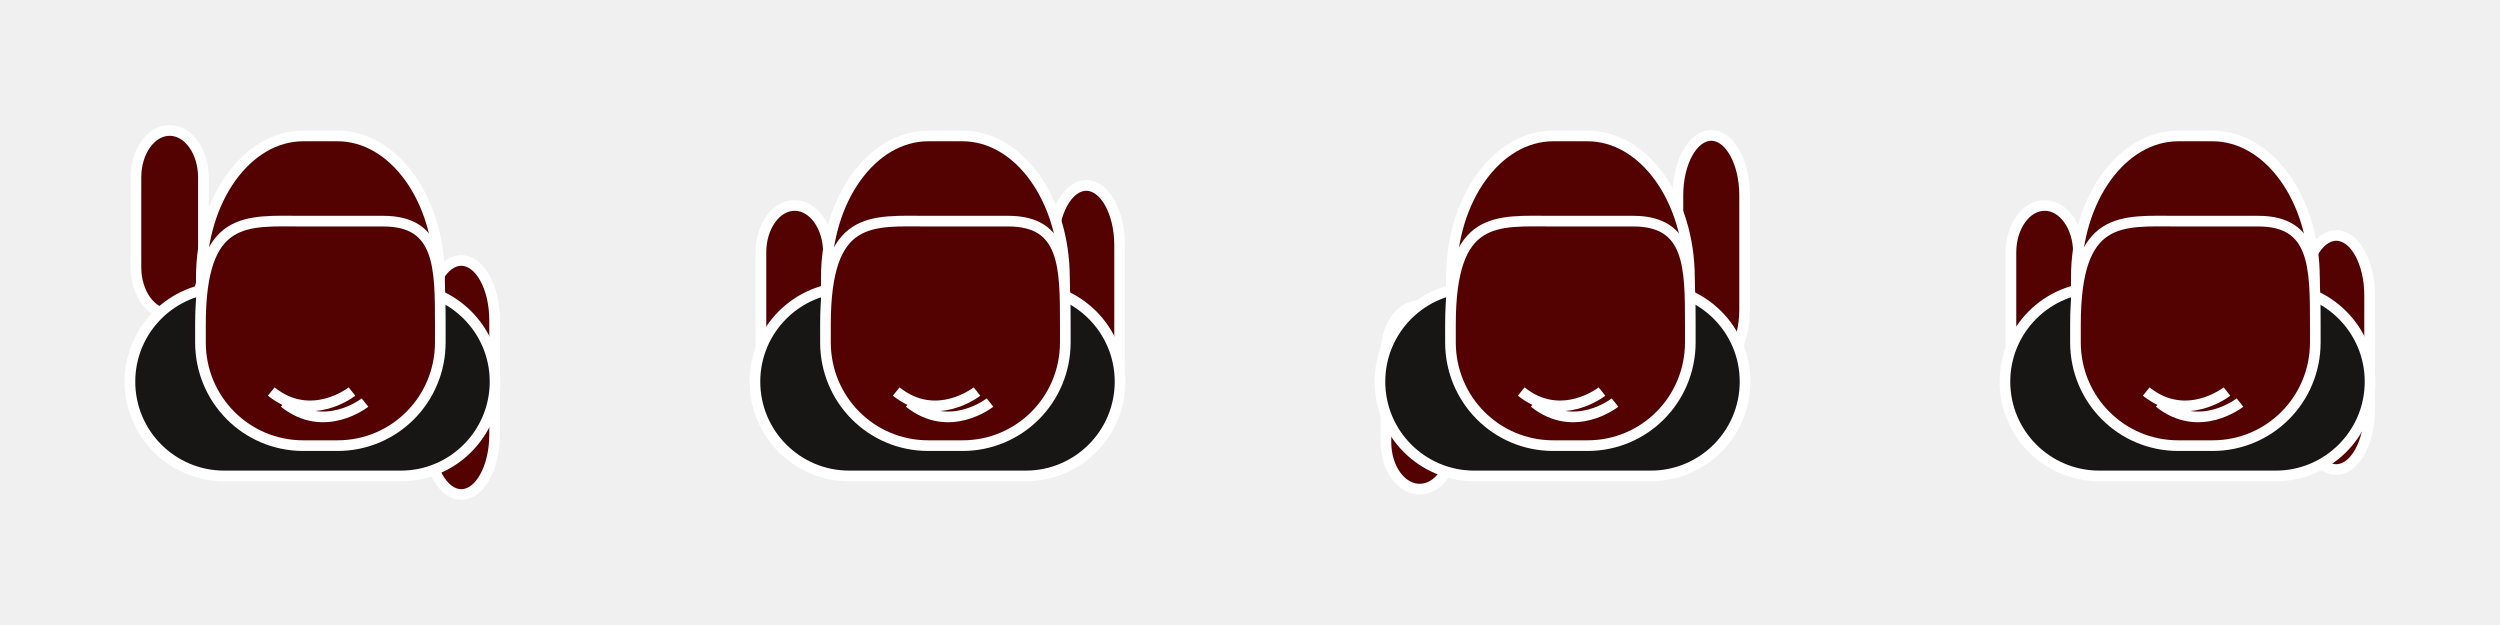
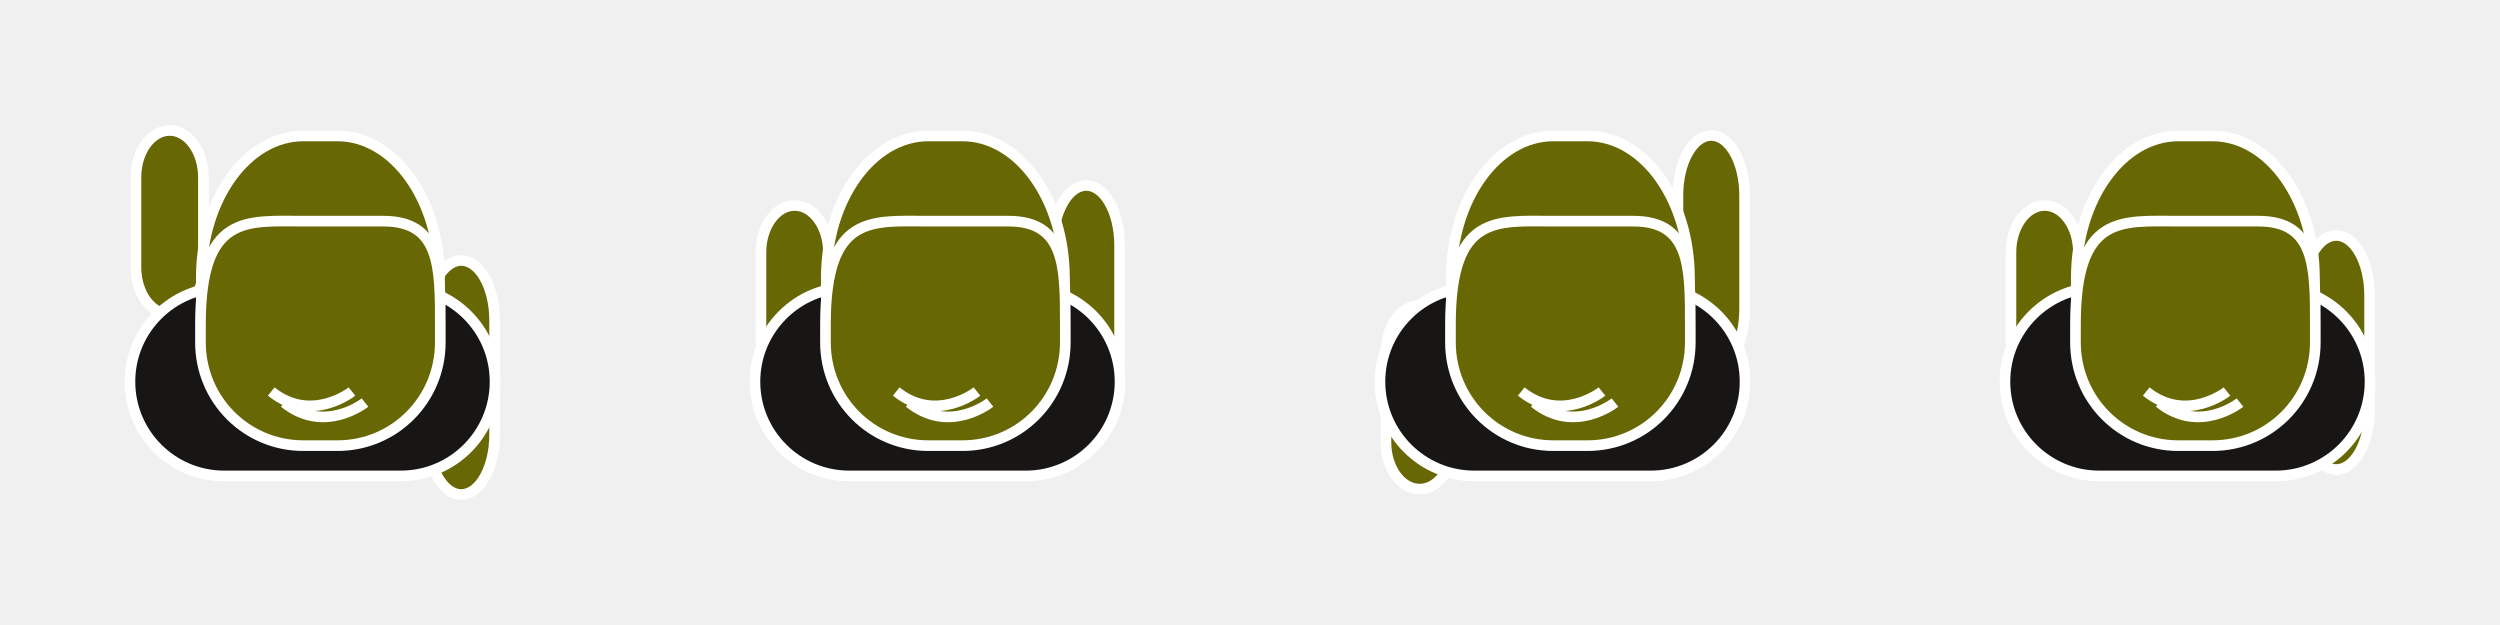
<svg xmlns="http://www.w3.org/2000/svg" version="1.1" id="svg4103" height="50" width="200">
  <defs id="defs4105" />
  <g id="layer1" transform="translate(-15.40483,-1074.083)">
    <a id="a3035" transform="translate(14.04721,73.42989)" />
    <a transform="translate(-20.29798,76.58669)" id="a3035-4" />
-     <rect style="fill:#540101;fill-opacity:1;stroke:#ffffff;stroke-width:0.852;stroke-linecap:butt;stroke-linejoin:miter;stroke-miterlimit:4;stroke-opacity:1;stroke-dasharray:none" id="rect3949" width="5.397" height="14.692" x="-31.677" y="1084.521" ry="3.752" transform="scale(-1,1)" />
-     <rect style="fill:#540101;fill-opacity:1;stroke:#ffffff;stroke-width:0.852;stroke-linecap:butt;stroke-linejoin:miter;stroke-miterlimit:4;stroke-opacity:1;stroke-dasharray:none" id="rect3949-5" width="5.334" height="18.724" x="-54.973" y="1094.92" ry="4.782" transform="scale(-1,1)" />
+     <rect style="fill:#676704;fill-opacity:1;stroke:#ffffff;stroke-width:0.852;stroke-linecap:butt;stroke-linejoin:miter;stroke-miterlimit:4;stroke-opacity:1;stroke-dasharray:none" id="rect3949" width="5.397" height="14.692" x="-31.677" y="1084.521" ry="3.752" transform="scale(-1,1)" />
+     <rect style="fill:#676704;fill-opacity:1;stroke:#ffffff;stroke-width:0.852;stroke-linecap:butt;stroke-linejoin:miter;stroke-miterlimit:4;stroke-opacity:1;stroke-dasharray:none" id="rect3949-5" width="5.334" height="18.724" x="-54.973" y="1094.92" ry="4.782" transform="scale(-1,1)" />
    <rect style="fill:#181515;fill-opacity:1;stroke:#ffffff;stroke-width:0.852;stroke-linecap:butt;stroke-linejoin:miter;stroke-miterlimit:4;stroke-opacity:1;stroke-dasharray:none" id="rect3947" width="29.209" height="15.084" x="-55.009" y="1097.074" ry="7.542" transform="scale(-1,1)" />
-     <path id="path4122" style="fill:#540101;fill-opacity:1;fill-rule:evenodd;stroke:#ffffff;stroke-width:0.852;stroke-linecap:butt;stroke-linejoin:miter;stroke-miterlimit:4;stroke-opacity:1;stroke-dasharray:none" d="m 42.396,1084.958 -2.722,0 c -4.523,0 -8.165,5.064 -8.165,11.354 l 0,1.975 c 0,6.29 3.641,11.354 8.165,11.354 l 2.722,0 c 4.523,0 8.165,-5.064 8.165,-11.354 l 0,-1.975 c 0,-6.29 -3.641,-11.354 -8.165,-11.354 z" />
-     <path id="path4126" style="fill:#540101;fill-opacity:1;fill-rule:evenodd;stroke:#ffffff;stroke-width:0.852;stroke-linecap:butt;stroke-linejoin:miter;stroke-miterlimit:4;stroke-opacity:1;stroke-dasharray:none" d="m 46.074,1091.775 -6.409,0 c -4.555,0 -8.223,-0.594 -8.223,8.261 l 0,1.437 c 0,4.577 3.667,8.261 8.223,8.261 l 2.741,0 c 4.555,0 8.223,-3.684 8.223,-8.261 l 0,-1.437 c 0,-4.577 9.63e-4,-8.261 -4.554,-8.261 z" />
-     <path style="fill:#540101;fill-opacity:1;stroke:#ffffff;stroke-width:0.852;stroke-linecap:butt;stroke-linejoin:miter;stroke-miterlimit:4;stroke-opacity:1;stroke-dasharray:none" d="m 44.605,1106.287 c 0,0 -3.244,2.583 -6.461,0" id="path3109" />
-     <path style="fill:#540101;fill-opacity:1;stroke:#ffffff;stroke-width:0.852;stroke-linecap:butt;stroke-linejoin:miter;stroke-miterlimit:4;stroke-opacity:1;stroke-dasharray:none" d="m 43.564,1105.405 c 0,0 -3.244,2.583 -6.461,0" id="path3109-5" />
+     <path id="path4122" style="fill:#676704;fill-opacity:1;fill-rule:evenodd;stroke:#ffffff;stroke-width:0.852;stroke-linecap:butt;stroke-linejoin:miter;stroke-miterlimit:4;stroke-opacity:1;stroke-dasharray:none" d="m 42.396,1084.958 -2.722,0 c -4.523,0 -8.165,5.064 -8.165,11.354 l 0,1.975 c 0,6.29 3.641,11.354 8.165,11.354 l 2.722,0 c 4.523,0 8.165,-5.064 8.165,-11.354 l 0,-1.975 c 0,-6.29 -3.641,-11.354 -8.165,-11.354 z" />
+     <path id="path4126" style="fill:#676704;fill-opacity:1;fill-rule:evenodd;stroke:#ffffff;stroke-width:0.852;stroke-linecap:butt;stroke-linejoin:miter;stroke-miterlimit:4;stroke-opacity:1;stroke-dasharray:none" d="m 46.074,1091.775 -6.409,0 c -4.555,0 -8.223,-0.594 -8.223,8.261 l 0,1.437 c 0,4.577 3.667,8.261 8.223,8.261 l 2.741,0 c 4.555,0 8.223,-3.684 8.223,-8.261 l 0,-1.437 c 0,-4.577 9.63e-4,-8.261 -4.554,-8.261 z" />
+     <path style="fill:none;fill-opacity:1;stroke:#ffffff;stroke-width:0.852;stroke-linecap:butt;stroke-linejoin:miter;stroke-miterlimit:4;stroke-opacity:1;stroke-dasharray:none" d="m 44.605,1106.287 c 0,0 -3.244,2.583 -6.461,0" id="path3109" />
+     <path style="fill:none;fill-opacity:1;stroke:#ffffff;stroke-width:0.852;stroke-linecap:butt;stroke-linejoin:miter;stroke-miterlimit:4;stroke-opacity:1;stroke-dasharray:none" d="m 43.564,1105.405 c 0,0 -3.244,2.583 -6.461,0" id="path3109-5" />
    <rect style="fill:none;stroke:none" id="rect4150" width="50" height="50" x="15.405" y="1074.083" ry="9.01" />
-     <rect style="fill:#540101;fill-opacity:1;stroke:#ffffff;stroke-width:0.852;stroke-linecap:butt;stroke-linejoin:miter;stroke-miterlimit:4;stroke-opacity:1;stroke-dasharray:none" id="rect3949-1" width="5.397" height="14.692" x="-81.677" y="1090.521" ry="3.752" transform="scale(-1,1)" />
-     <rect style="fill:#540101;fill-opacity:1;stroke:#ffffff;stroke-width:0.852;stroke-linecap:butt;stroke-linejoin:miter;stroke-miterlimit:4;stroke-opacity:1;stroke-dasharray:none" id="rect3949-5-4" width="5.334" height="18.724" x="-104.973" y="1088.92" ry="4.782" transform="scale(-1,1)" />
+     <rect style="fill:#676704;fill-opacity:1;stroke:#ffffff;stroke-width:0.852;stroke-linecap:butt;stroke-linejoin:miter;stroke-miterlimit:4;stroke-opacity:1;stroke-dasharray:none" id="rect3949-1" width="5.397" height="14.692" x="-81.677" y="1090.521" ry="3.752" transform="scale(-1,1)" />
+     <rect style="fill:#676704;fill-opacity:1;stroke:#ffffff;stroke-width:0.852;stroke-linecap:butt;stroke-linejoin:miter;stroke-miterlimit:4;stroke-opacity:1;stroke-dasharray:none" id="rect3949-5-4" width="5.334" height="18.724" x="-104.973" y="1088.92" ry="4.782" transform="scale(-1,1)" />
    <rect style="fill:#181515;fill-opacity:1;stroke:#ffffff;stroke-width:0.852;stroke-linecap:butt;stroke-linejoin:miter;stroke-miterlimit:4;stroke-opacity:1;stroke-dasharray:none" id="rect3947-5" width="29.209" height="15.084" x="-105.009" y="1097.074" ry="7.542" transform="scale(-1,1)" />
-     <path id="path4122-2" style="fill:#540101;fill-opacity:1;fill-rule:evenodd;stroke:#ffffff;stroke-width:0.852;stroke-linecap:butt;stroke-linejoin:miter;stroke-miterlimit:4;stroke-opacity:1;stroke-dasharray:none" d="m 92.396,1084.958 -2.722,0 c -4.523,0 -8.165,5.064 -8.165,11.354 l 0,1.975 c 0,6.29 3.641,11.354 8.165,11.354 l 2.722,0 c 4.523,0 8.165,-5.064 8.165,-11.354 l 0,-1.975 c 0,-6.29 -3.641,-11.354 -8.165,-11.354 z" />
-     <path id="path4126-5" style="fill:#540101;fill-opacity:1;fill-rule:evenodd;stroke:#ffffff;stroke-width:0.852;stroke-linecap:butt;stroke-linejoin:miter;stroke-miterlimit:4;stroke-opacity:1;stroke-dasharray:none" d="m 96.074,1091.775 -6.409,0 c -4.555,0 -8.223,-0.594 -8.223,8.261 l 0,1.437 c 0,4.577 3.667,8.261 8.223,8.261 l 2.741,0 c 4.555,0 8.223,-3.684 8.223,-8.261 l 0,-1.437 c 0,-4.577 9.6e-4,-8.261 -4.554,-8.261 z" />
-     <path style="fill:#540101;stroke:#ffffff;stroke-width:0.852;stroke-linecap:butt;stroke-linejoin:miter;stroke-miterlimit:4;stroke-opacity:1;stroke-dasharray:none;fill-opacity:1" d="m 94.605,1106.287 c 0,0 -3.244,2.583 -6.461,0" id="path3109-8" />
-     <path style="fill:#540101;stroke:#ffffff;stroke-width:0.852;stroke-linecap:butt;stroke-linejoin:miter;stroke-miterlimit:4;stroke-opacity:1;stroke-dasharray:none;fill-opacity:1" d="m 93.564,1105.405 c 0,0 -3.244,2.583 -6.461,0" id="path3109-5-4" />
+     <path id="path4122-2" style="fill:#676704;fill-opacity:1;fill-rule:evenodd;stroke:#ffffff;stroke-width:0.852;stroke-linecap:butt;stroke-linejoin:miter;stroke-miterlimit:4;stroke-opacity:1;stroke-dasharray:none" d="m 92.396,1084.958 -2.722,0 c -4.523,0 -8.165,5.064 -8.165,11.354 l 0,1.975 c 0,6.29 3.641,11.354 8.165,11.354 l 2.722,0 c 4.523,0 8.165,-5.064 8.165,-11.354 l 0,-1.975 c 0,-6.29 -3.641,-11.354 -8.165,-11.354 z" />
+     <path id="path4126-5" style="fill:#676704;fill-opacity:1;fill-rule:evenodd;stroke:#ffffff;stroke-width:0.852;stroke-linecap:butt;stroke-linejoin:miter;stroke-miterlimit:4;stroke-opacity:1;stroke-dasharray:none" d="m 96.074,1091.775 -6.409,0 c -4.555,0 -8.223,-0.594 -8.223,8.261 l 0,1.437 c 0,4.577 3.667,8.261 8.223,8.261 l 2.741,0 c 4.555,0 8.223,-3.684 8.223,-8.261 l 0,-1.437 c 0,-4.577 9.6e-4,-8.261 -4.554,-8.261 z" />
+     <path style="fill:#676704;stroke:#ffffff;stroke-width:0.852;stroke-linecap:butt;stroke-linejoin:miter;stroke-miterlimit:4;stroke-opacity:1;stroke-dasharray:none;fill-opacity:1" d="m 94.605,1106.287 c 0,0 -3.244,2.583 -6.461,0" id="path3109-8" />
+     <path style="fill:#676704;stroke:#ffffff;stroke-width:0.852;stroke-linecap:butt;stroke-linejoin:miter;stroke-miterlimit:4;stroke-opacity:1;stroke-dasharray:none;fill-opacity:1" d="m 93.564,1105.405 c 0,0 -3.244,2.583 -6.461,0" id="path3109-5-4" />
    <rect style="fill:none;stroke:none" id="rect4150-8" width="50" height="50" x="65.405" y="1074.083" ry="9.01" />
-     <rect style="fill:#540101;fill-opacity:1;stroke:#ffffff;stroke-width:0.852;stroke-linecap:butt;stroke-linejoin:miter;stroke-miterlimit:4;stroke-opacity:1;stroke-dasharray:none" id="rect3949-1-1" width="5.397" height="14.692" x="-131.677" y="1098.521" ry="3.752" transform="scale(-1,1)" />
-     <rect style="fill:#540101;fill-opacity:1;stroke:#ffffff;stroke-width:0.852;stroke-linecap:butt;stroke-linejoin:miter;stroke-miterlimit:4;stroke-opacity:1;stroke-dasharray:none" id="rect3949-5-4-3" width="5.334" height="18.724" x="-154.973" y="1084.92" ry="4.782" transform="scale(-1,1)" />
+     <rect style="fill:#676704;fill-opacity:1;stroke:#ffffff;stroke-width:0.852;stroke-linecap:butt;stroke-linejoin:miter;stroke-miterlimit:4;stroke-opacity:1;stroke-dasharray:none" id="rect3949-1-1" width="5.397" height="14.692" x="-131.677" y="1098.521" ry="3.752" transform="scale(-1,1)" />
+     <rect style="fill:#676704;fill-opacity:1;stroke:#ffffff;stroke-width:0.852;stroke-linecap:butt;stroke-linejoin:miter;stroke-miterlimit:4;stroke-opacity:1;stroke-dasharray:none" id="rect3949-5-4-3" width="5.334" height="18.724" x="-154.973" y="1084.92" ry="4.782" transform="scale(-1,1)" />
    <rect style="fill:#181515;fill-opacity:1;stroke:#ffffff;stroke-width:0.852;stroke-linecap:butt;stroke-linejoin:miter;stroke-miterlimit:4;stroke-opacity:1;stroke-dasharray:none" id="rect3947-5-5" width="29.209" height="15.084" x="-155.009" y="1097.074" ry="7.542" transform="scale(-1,1)" />
-     <path id="path4122-2-4" style="fill:#540101;fill-opacity:1;fill-rule:evenodd;stroke:#ffffff;stroke-width:0.852;stroke-linecap:butt;stroke-linejoin:miter;stroke-miterlimit:4;stroke-opacity:1;stroke-dasharray:none" d="m 142.396,1084.958 -2.722,0 c -4.523,0 -8.165,5.064 -8.165,11.354 l 0,1.975 c 0,6.29 3.641,11.354 8.165,11.354 l 2.722,0 c 4.523,0 8.165,-5.064 8.165,-11.354 l 0,-1.975 c 0,-6.29 -3.641,-11.354 -8.165,-11.354 z" />
-     <path id="path4126-5-8" style="fill:#540101;fill-opacity:1;fill-rule:evenodd;stroke:#ffffff;stroke-width:0.852;stroke-linecap:butt;stroke-linejoin:miter;stroke-miterlimit:4;stroke-opacity:1;stroke-dasharray:none" d="m 146.074,1091.775 -6.409,0 c -4.555,0 -8.223,-0.594 -8.223,8.261 l 0,1.437 c 0,4.577 3.667,8.261 8.223,8.261 l 2.741,0 c 4.555,0 8.223,-3.684 8.223,-8.261 l 0,-1.437 c 0,-4.577 9.6e-4,-8.261 -4.554,-8.261 z" />
-     <path style="fill:#540101;stroke:#ffffff;stroke-width:0.852;stroke-linecap:butt;stroke-linejoin:miter;stroke-miterlimit:4;stroke-opacity:1;stroke-dasharray:none;fill-opacity:1" d="m 144.605,1106.287 c 0,0 -3.244,2.583 -6.461,0" id="path3109-8-7" />
-     <path style="fill:#540101;stroke:#ffffff;stroke-width:0.852;stroke-linecap:butt;stroke-linejoin:miter;stroke-miterlimit:4;stroke-opacity:1;stroke-dasharray:none;fill-opacity:1" d="m 143.564,1105.405 c 0,0 -3.244,2.583 -6.461,0" id="path3109-5-4-6" />
+     <path id="path4122-2-4" style="fill:#676704;fill-opacity:1;fill-rule:evenodd;stroke:#ffffff;stroke-width:0.852;stroke-linecap:butt;stroke-linejoin:miter;stroke-miterlimit:4;stroke-opacity:1;stroke-dasharray:none" d="m 142.396,1084.958 -2.722,0 c -4.523,0 -8.165,5.064 -8.165,11.354 l 0,1.975 c 0,6.29 3.641,11.354 8.165,11.354 l 2.722,0 c 4.523,0 8.165,-5.064 8.165,-11.354 l 0,-1.975 c 0,-6.29 -3.641,-11.354 -8.165,-11.354 z" />
+     <path id="path4126-5-8" style="fill:#676704;fill-opacity:1;fill-rule:evenodd;stroke:#ffffff;stroke-width:0.852;stroke-linecap:butt;stroke-linejoin:miter;stroke-miterlimit:4;stroke-opacity:1;stroke-dasharray:none" d="m 146.074,1091.775 -6.409,0 c -4.555,0 -8.223,-0.594 -8.223,8.261 l 0,1.437 c 0,4.577 3.667,8.261 8.223,8.261 l 2.741,0 c 4.555,0 8.223,-3.684 8.223,-8.261 l 0,-1.437 c 0,-4.577 9.6e-4,-8.261 -4.554,-8.261 z" />
+     <path style="fill:#676704;stroke:#ffffff;stroke-width:0.852;stroke-linecap:butt;stroke-linejoin:miter;stroke-miterlimit:4;stroke-opacity:1;stroke-dasharray:none;fill-opacity:1" d="m 144.605,1106.287 c 0,0 -3.244,2.583 -6.461,0" id="path3109-8-7" />
+     <path style="fill:#676704;stroke:#ffffff;stroke-width:0.852;stroke-linecap:butt;stroke-linejoin:miter;stroke-miterlimit:4;stroke-opacity:1;stroke-dasharray:none;fill-opacity:1" d="m 143.564,1105.405 c 0,0 -3.244,2.583 -6.461,0" id="path3109-5-4-6" />
    <rect style="fill:none;stroke:none" id="rect4150-8-0" width="50" height="50" x="115.405" y="1074.083" ry="9.01" />
-     <rect style="fill:#540101;fill-opacity:1;stroke:#ffffff;stroke-width:0.852;stroke-linecap:butt;stroke-linejoin:miter;stroke-miterlimit:4;stroke-opacity:1;stroke-dasharray:none" id="rect3949-1-1-0" width="5.397" height="14.692" x="-181.677" y="1090.521" ry="3.752" transform="scale(-1,1)" />
-     <rect style="fill:#540101;fill-opacity:1;stroke:#ffffff;stroke-width:0.852;stroke-linecap:butt;stroke-linejoin:miter;stroke-miterlimit:4;stroke-opacity:1;stroke-dasharray:none" id="rect3949-5-4-3-5" width="5.334" height="18.724" x="-204.973" y="1092.92" ry="4.782" transform="scale(-1,1)" />
+     <rect style="fill:#676704;fill-opacity:1;stroke:#ffffff;stroke-width:0.852;stroke-linecap:butt;stroke-linejoin:miter;stroke-miterlimit:4;stroke-opacity:1;stroke-dasharray:none" id="rect3949-1-1-0" width="5.397" height="14.692" x="-181.677" y="1090.521" ry="3.752" transform="scale(-1,1)" />
+     <rect style="fill:#676704;fill-opacity:1;stroke:#ffffff;stroke-width:0.852;stroke-linecap:butt;stroke-linejoin:miter;stroke-miterlimit:4;stroke-opacity:1;stroke-dasharray:none" id="rect3949-5-4-3-5" width="5.334" height="18.724" x="-204.973" y="1092.92" ry="4.782" transform="scale(-1,1)" />
    <rect style="fill:#181515;fill-opacity:1;stroke:#ffffff;stroke-width:0.852;stroke-linecap:butt;stroke-linejoin:miter;stroke-miterlimit:4;stroke-opacity:1;stroke-dasharray:none" id="rect3947-5-5-5" width="29.209" height="15.084" x="-205.009" y="1097.074" ry="7.542" transform="scale(-1,1)" />
-     <path id="path4122-2-4-7" style="fill:#540101;fill-opacity:1;fill-rule:evenodd;stroke:#ffffff;stroke-width:0.852;stroke-linecap:butt;stroke-linejoin:miter;stroke-miterlimit:4;stroke-opacity:1;stroke-dasharray:none" d="m 192.396,1084.958 -2.722,0 c -4.523,0 -8.165,5.064 -8.165,11.354 l 0,1.975 c 0,6.29 3.641,11.354 8.165,11.354 l 2.722,0 c 4.523,0 8.165,-5.064 8.165,-11.354 l 0,-1.975 c 0,-6.29 -3.641,-11.354 -8.165,-11.354 z" />
-     <path id="path4126-5-8-7" style="fill:#540101;fill-opacity:1;fill-rule:evenodd;stroke:#ffffff;stroke-width:0.852;stroke-linecap:butt;stroke-linejoin:miter;stroke-miterlimit:4;stroke-opacity:1;stroke-dasharray:none" d="m 196.074,1091.775 -6.409,0 c -4.555,0 -8.223,-0.594 -8.223,8.261 l 0,1.437 c 0,4.577 3.667,8.261 8.223,8.261 l 2.741,0 c 4.555,0 8.223,-3.684 8.223,-8.261 l 0,-1.437 c 0,-4.577 9.6e-4,-8.261 -4.554,-8.261 z" />
-     <path style="fill:#540101;stroke:#ffffff;stroke-width:0.852;stroke-linecap:butt;stroke-linejoin:miter;stroke-miterlimit:4;stroke-opacity:1;stroke-dasharray:none;fill-opacity:1" d="m 194.605,1106.287 c 0,0 -3.244,2.583 -6.461,0" id="path3109-8-7-9" />
-     <path style="fill:#540101;stroke:#ffffff;stroke-width:0.852;stroke-linecap:butt;stroke-linejoin:miter;stroke-miterlimit:4;stroke-opacity:1;stroke-dasharray:none;fill-opacity:1" d="m 193.564,1105.405 c 0,0 -3.244,2.583 -6.461,0" id="path3109-5-4-6-4" />
+     <path id="path4122-2-4-7" style="fill:#676704;fill-opacity:1;fill-rule:evenodd;stroke:#ffffff;stroke-width:0.852;stroke-linecap:butt;stroke-linejoin:miter;stroke-miterlimit:4;stroke-opacity:1;stroke-dasharray:none" d="m 192.396,1084.958 -2.722,0 c -4.523,0 -8.165,5.064 -8.165,11.354 l 0,1.975 c 0,6.29 3.641,11.354 8.165,11.354 l 2.722,0 c 4.523,0 8.165,-5.064 8.165,-11.354 l 0,-1.975 c 0,-6.29 -3.641,-11.354 -8.165,-11.354 z" />
+     <path id="path4126-5-8-7" style="fill:#676704;fill-opacity:1;fill-rule:evenodd;stroke:#ffffff;stroke-width:0.852;stroke-linecap:butt;stroke-linejoin:miter;stroke-miterlimit:4;stroke-opacity:1;stroke-dasharray:none" d="m 196.074,1091.775 -6.409,0 c -4.555,0 -8.223,-0.594 -8.223,8.261 l 0,1.437 c 0,4.577 3.667,8.261 8.223,8.261 l 2.741,0 c 4.555,0 8.223,-3.684 8.223,-8.261 l 0,-1.437 c 0,-4.577 9.6e-4,-8.261 -4.554,-8.261 z" />
+     <path style="fill:#676704;stroke:#ffffff;stroke-width:0.852;stroke-linecap:butt;stroke-linejoin:miter;stroke-miterlimit:4;stroke-opacity:1;stroke-dasharray:none;fill-opacity:1" d="m 194.605,1106.287 c 0,0 -3.244,2.583 -6.461,0" id="path3109-8-7-9" />
+     <path style="fill:#676704;stroke:#ffffff;stroke-width:0.852;stroke-linecap:butt;stroke-linejoin:miter;stroke-miterlimit:4;stroke-opacity:1;stroke-dasharray:none;fill-opacity:1" d="m 193.564,1105.405 c 0,0 -3.244,2.583 -6.461,0" id="path3109-5-4-6-4" />
    <rect style="fill:none;stroke:none" id="rect4150-8-0-2" width="50" height="50" x="165.405" y="1074.083" ry="9.01" />
  </g>
  <g id="layer1-2" transform="translate(33.83756,-1073.328)">
    <a id="a3035-3" transform="translate(14.04721,73.42989)" />
    <a transform="translate(-20.29798,76.58669)" id="a3035-4-9" />
  </g>
  <g id="layer1-5" transform="translate(84.49312,-1074.144)">
    <a id="a3035-5" transform="translate(14.04721,73.42989)" />
    <a transform="translate(-20.29798,76.58669)" id="a3035-4-2" />
  </g>
  <g id="layer1-3" transform="translate(135.6666,-1075.512)">
    <a id="a3035-8" transform="translate(14.04721,73.42989)" />
    <a transform="translate(-20.29798,76.58669)" id="a3035-4-4" />
  </g>
</svg>
